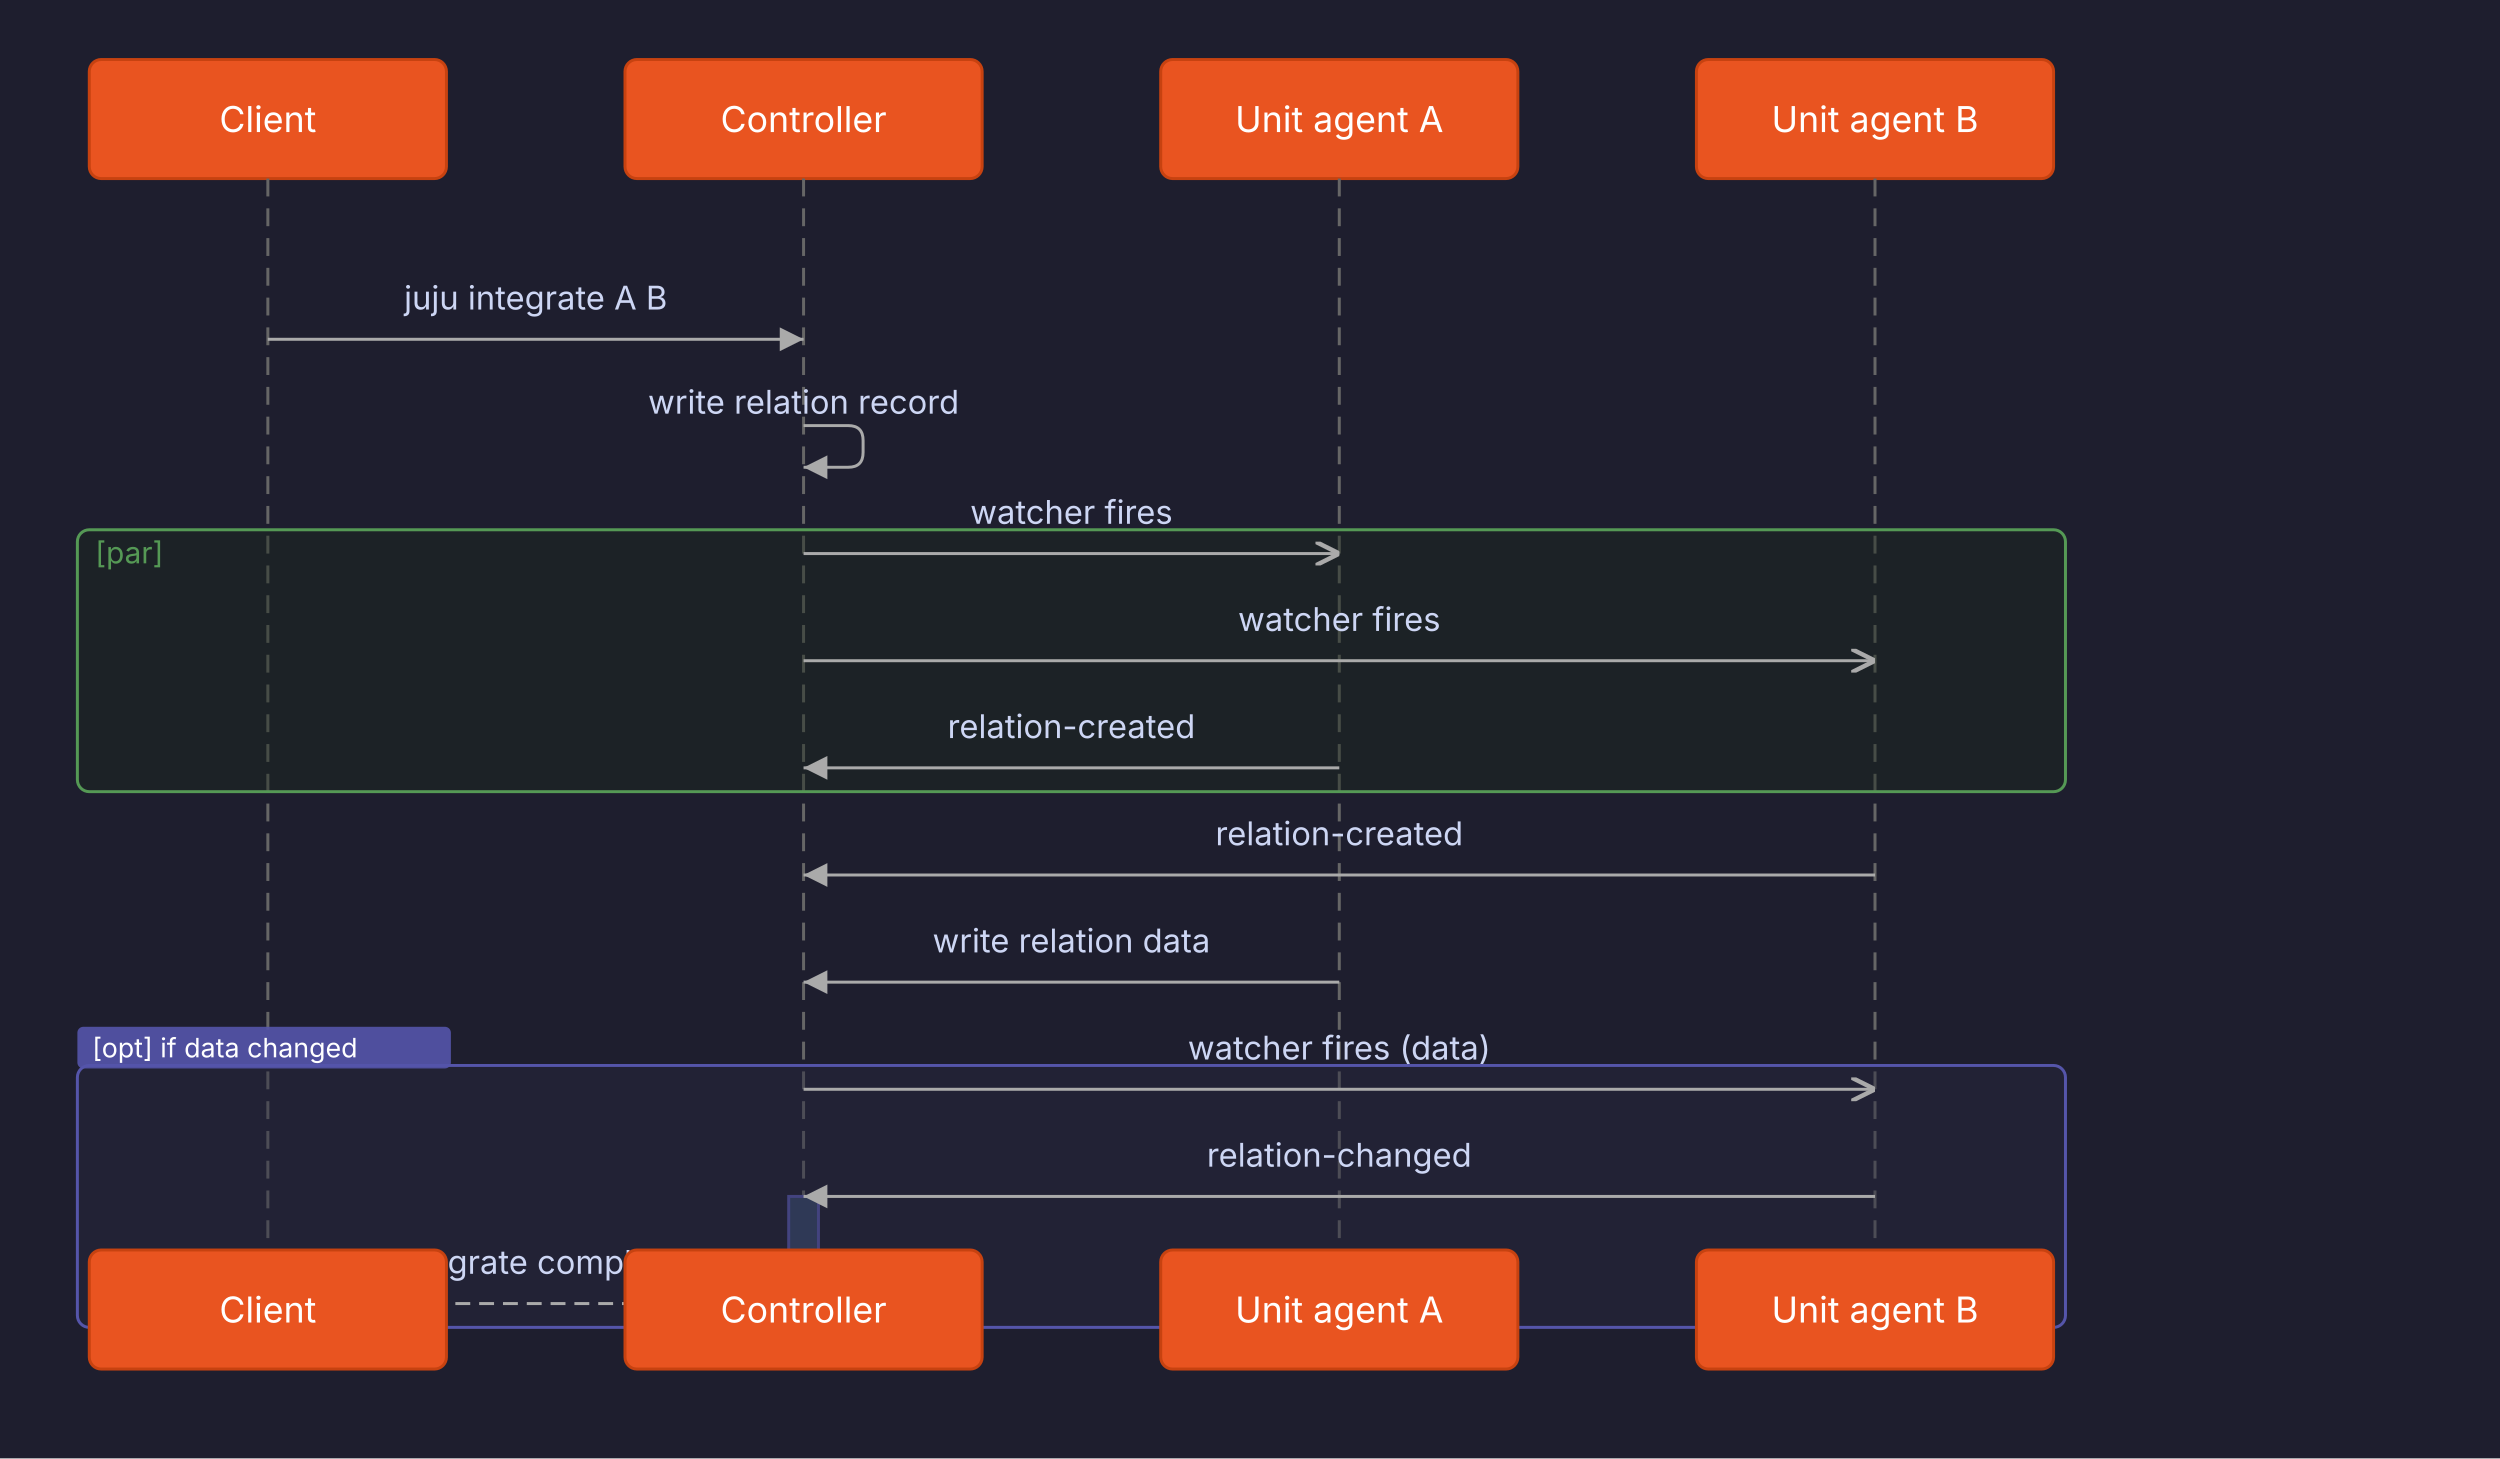
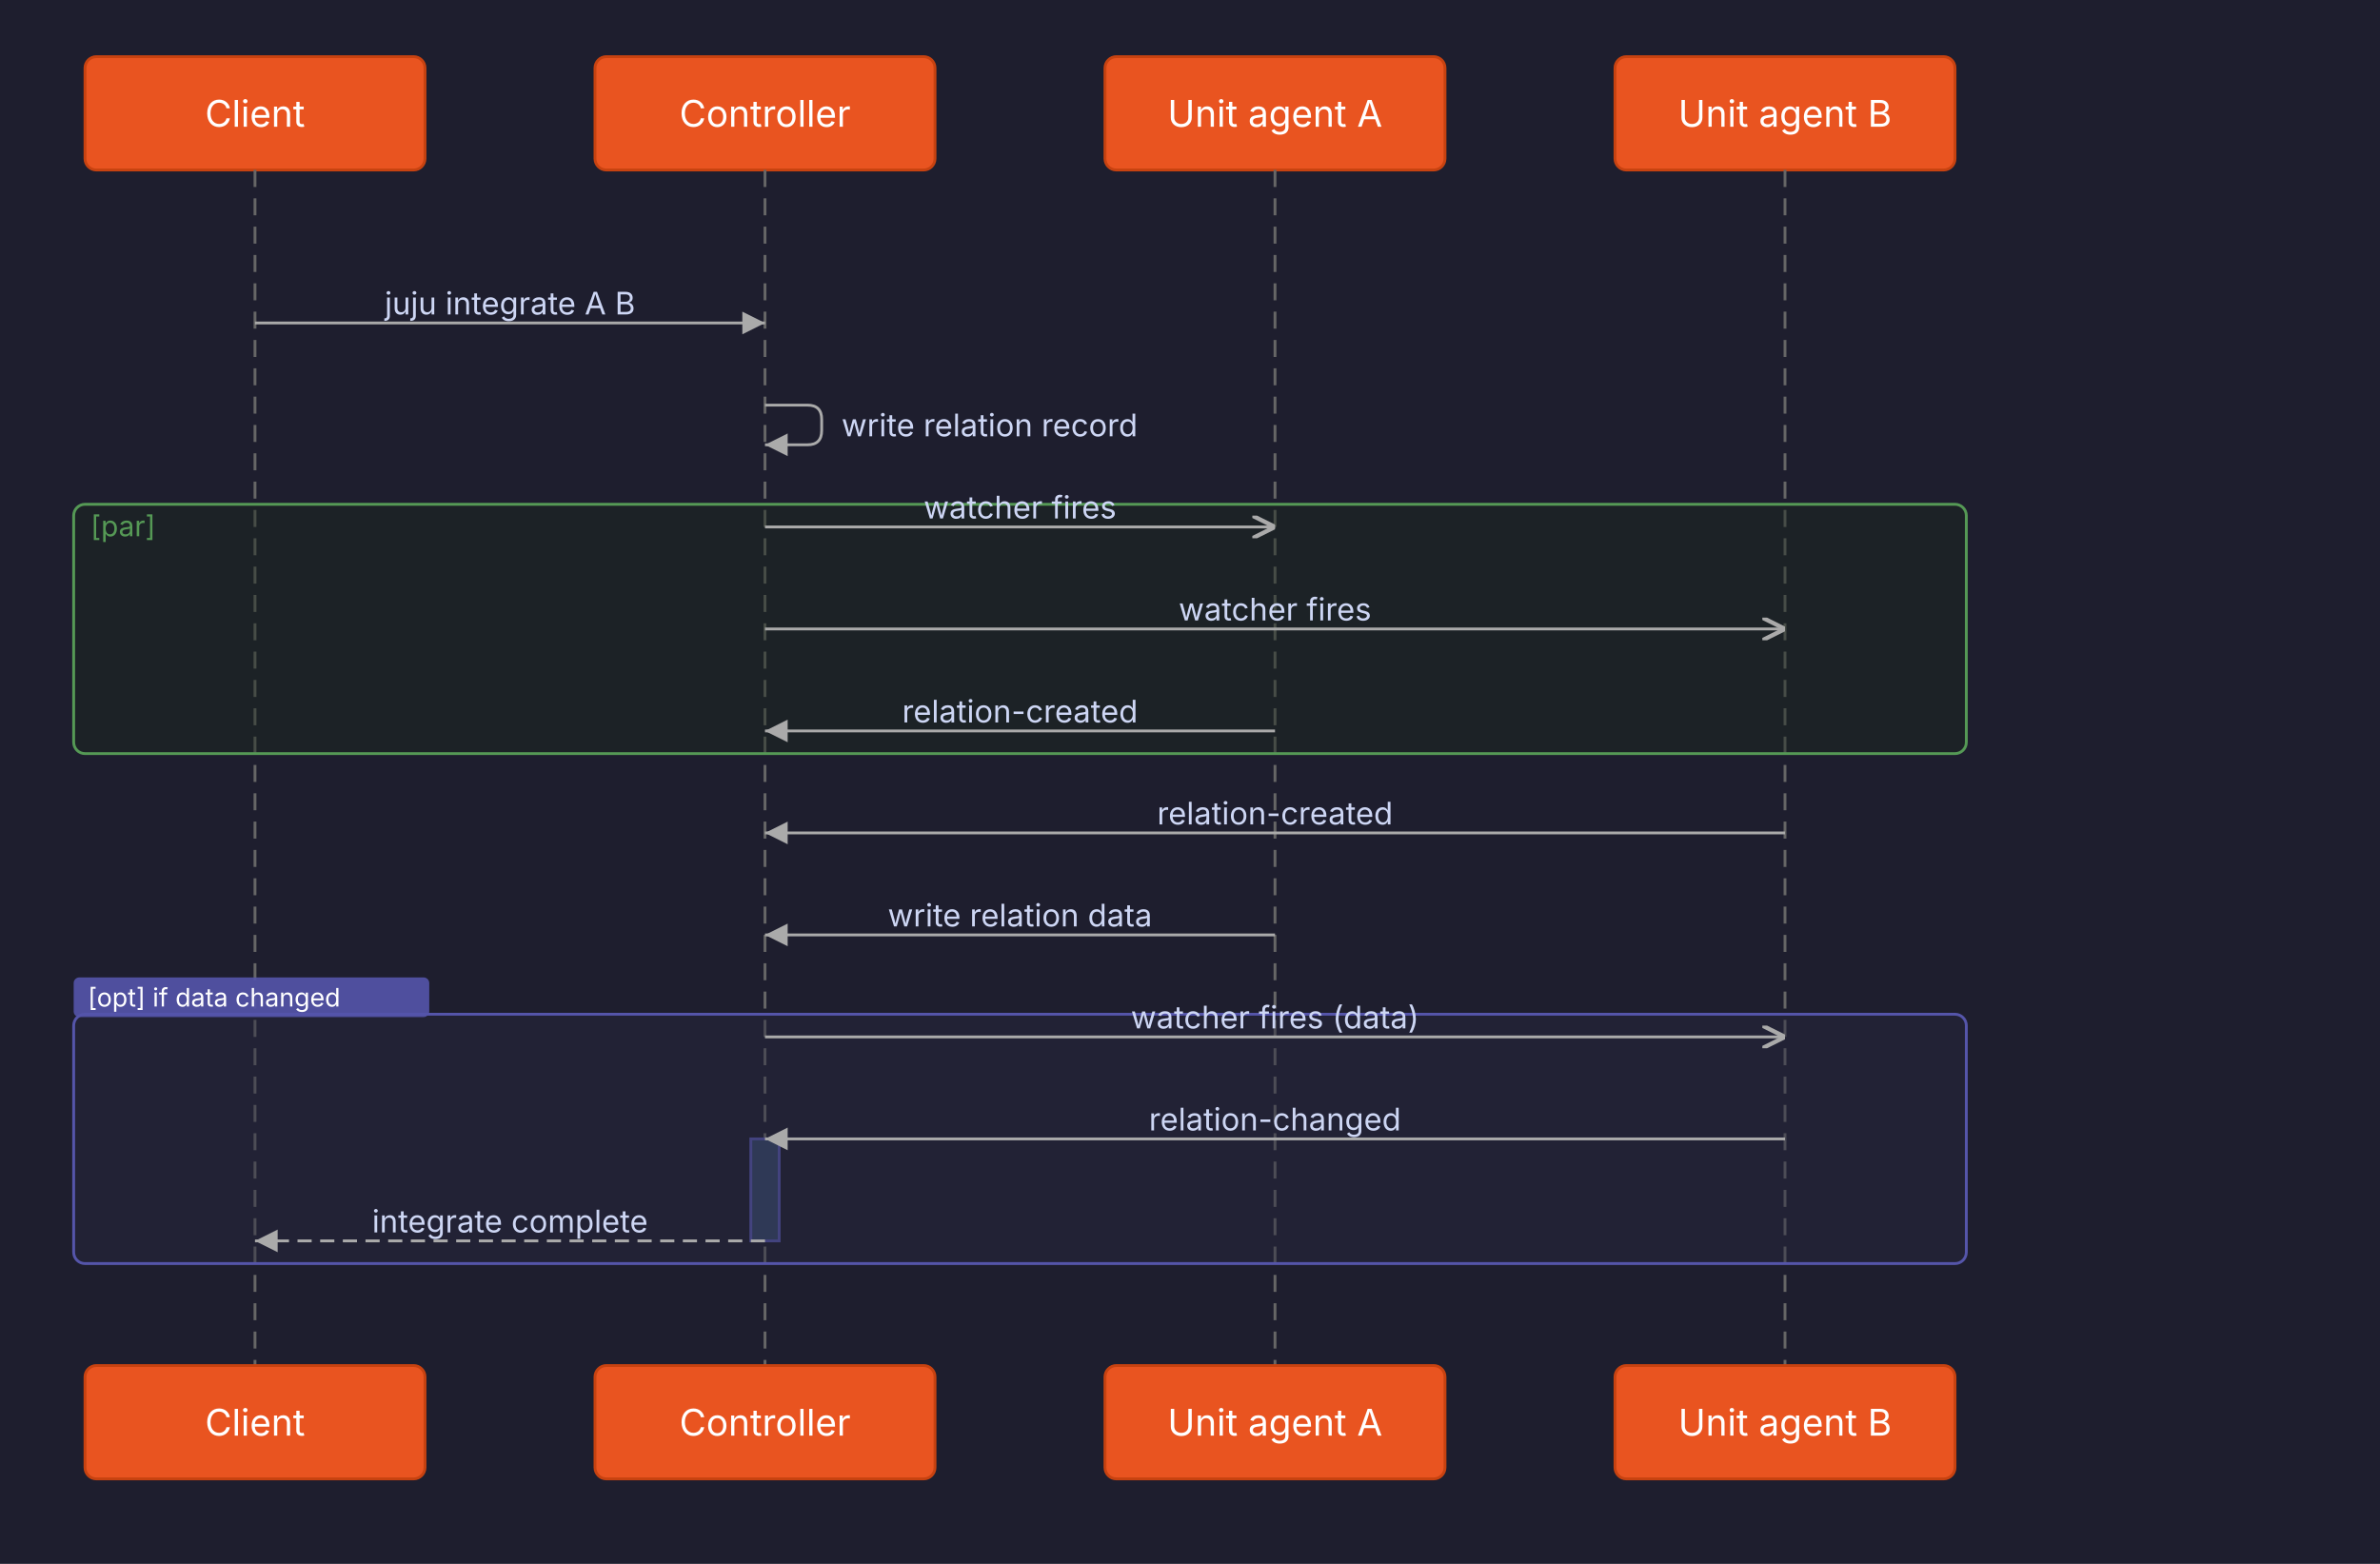
- <svg xmlns="http://www.w3.org/2000/svg" width="840" height="490" viewBox="0 0 840 490">
+ <svg xmlns="http://www.w3.org/2000/svg" width="840" height="552" viewBox="0 0 840 552">
  <defs>
    <marker markerWidth="8" markerHeight="8" viewBox="0 0 8 8" orient="auto" id="seq-arrow" refX="8" refY="4.0">
      <path d="M0,0 L8,4.0 L0,8 Z" fill="#AAAAAA" />
    </marker>
    <marker markerWidth="8" markerHeight="8" viewBox="0 0 8 8" orient="auto" id="seq-arrow-open" refX="8" refY="4.0">
      <path d="M0,0 L8,4.0 L0,8" fill="none" stroke="#AAAAAA" stroke-width="1.5" />
    </marker>
  </defs>
-   <rect x="0" y="0" width="840" height="490" fill="#1E1E2E" />
+   <rect x="0" y="0" width="840" height="552" fill="#1E1E2E" />
  <g>
    <rect x="30.0" y="20" width="120" height="40" fill="#E95420" stroke="#C74210" stroke-width="1" rx="4" ry="4" />
-     <text x="90.0" y="40.0" font-size="12" font-family="'Ubuntu Sans', Ubuntu, system-ui, -apple-system, sans-serif" fill="#FFFFFF" text-anchor="middle" dominant-baseline="central">Client</text>
-     <path d="M90.0,60 L90.0,420" stroke="#666666" stroke-width="1" stroke-dasharray="6,4" />
+     <text x="90.0" y="40.0" font-size="13" font-family="'Ubuntu Sans', Ubuntu, system-ui, -apple-system, sans-serif" fill="#FFFFFF" text-anchor="middle" dominant-baseline="central">Client</text>
    <rect x="210.0" y="20" width="120" height="40" fill="#E95420" stroke="#C74210" stroke-width="1" rx="4" ry="4" />
-     <text x="270.0" y="40.0" font-size="12" font-family="'Ubuntu Sans', Ubuntu, system-ui, -apple-system, sans-serif" fill="#FFFFFF" text-anchor="middle" dominant-baseline="central">Controller</text>
-     <path d="M270.0,60 L270.0,420" stroke="#666666" stroke-width="1" stroke-dasharray="6,4" />
+     <text x="270.0" y="40.0" font-size="13" font-family="'Ubuntu Sans', Ubuntu, system-ui, -apple-system, sans-serif" fill="#FFFFFF" text-anchor="middle" dominant-baseline="central">Controller</text>
    <rect x="390.0" y="20" width="120" height="40" fill="#E95420" stroke="#C74210" stroke-width="1" rx="4" ry="4" />
-     <text x="450.0" y="40.0" font-size="12" font-family="'Ubuntu Sans', Ubuntu, system-ui, -apple-system, sans-serif" fill="#FFFFFF" text-anchor="middle" dominant-baseline="central">Unit agent A</text>
-     <path d="M450.0,60 L450.0,420" stroke="#666666" stroke-width="1" stroke-dasharray="6,4" />
+     <text x="450.0" y="40.0" font-size="13" font-family="'Ubuntu Sans', Ubuntu, system-ui, -apple-system, sans-serif" fill="#FFFFFF" text-anchor="middle" dominant-baseline="central">Unit agent A</text>
    <rect x="570.0" y="20" width="120" height="40" fill="#E95420" stroke="#C74210" stroke-width="1" rx="4" ry="4" />
-     <text x="630.0" y="40.0" font-size="12" font-family="'Ubuntu Sans', Ubuntu, system-ui, -apple-system, sans-serif" fill="#FFFFFF" text-anchor="middle" dominant-baseline="central">Unit agent B</text>
-     <path d="M630.0,60 L630.0,420" stroke="#666666" stroke-width="1" stroke-dasharray="6,4" />
+     <text x="630.0" y="40.0" font-size="13" font-family="'Ubuntu Sans', Ubuntu, system-ui, -apple-system, sans-serif" fill="#FFFFFF" text-anchor="middle" dominant-baseline="central">Unit agent B</text>
+     <path d="M90.0,60 L90.0,482" stroke="#666666" stroke-width="1" stroke-dasharray="6,4" />
+     <path d="M270.0,60 L270.0,482" stroke="#666666" stroke-width="1" stroke-dasharray="6,4" />
+     <path d="M450.0,60 L450.0,482" stroke="#666666" stroke-width="1" stroke-dasharray="6,4" />
+     <path d="M630.0,60 L630.0,482" stroke="#666666" stroke-width="1" stroke-dasharray="6,4" />
    <g>
      <rect x="265.0" y="402" width="10" height="36" fill="#334466" stroke="#5555AA" stroke-width="1" />
    </g>
-     <path d="M90.0,114 L270.0,114" stroke="#AAAAAA" stroke-width="1" marker-end="url(#seq-arrow)" />
-     <text x="180.0" y="100.0" font-size="11" font-family="'Ubuntu Sans', Ubuntu, system-ui, -apple-system, sans-serif" fill="#CDD6F4" text-anchor="middle" dominant-baseline="central">juju integrate A B</text>
-     <path d="M 270.0,143.0 L 285.0,143.0 Q 290.0,143.0 290.0,148.0 L 290.0,152.0 Q 290.0,157.0 285.0,157.0 L 270.0,157.0" fill="none" stroke="#AAAAAA" stroke-width="1" marker-end="url(#seq-arrow)" />
-     <text x="270.0" y="135.0" font-size="11" font-family="'Ubuntu Sans', Ubuntu, system-ui, -apple-system, sans-serif" fill="#CDD6F4" text-anchor="middle" dominant-baseline="central">write relation record</text>
-     <rect x="26.0" y="178" width="668.0" height="88" fill="#1A2A1A" stroke="#559955" stroke-width="1" rx="4" ry="4" fill-opacity="0.4" />
-     <text x="32.0" y="182" font-size="10" font-family="'Ubuntu Sans', Ubuntu, system-ui, -apple-system, sans-serif" fill="#559955" dominant-baseline="hanging">[par]</text>
-     <path d="M270.0,186 L450.0,186" stroke="#AAAAAA" stroke-width="1" marker-end="url(#seq-arrow-open)" />
-     <text x="360.0" y="172.0" font-size="11" font-family="'Ubuntu Sans', Ubuntu, system-ui, -apple-system, sans-serif" fill="#CDD6F4" text-anchor="middle" dominant-baseline="central">watcher fires</text>
-     <path d="M270.0,222 L630.0,222" stroke="#AAAAAA" stroke-width="1" marker-end="url(#seq-arrow-open)" />
-     <text x="450.0" y="208.0" font-size="11" font-family="'Ubuntu Sans', Ubuntu, system-ui, -apple-system, sans-serif" fill="#CDD6F4" text-anchor="middle" dominant-baseline="central">watcher fires</text>
-     <path d="M450.0,258 L270.0,258" stroke="#AAAAAA" stroke-width="1" marker-end="url(#seq-arrow)" />
-     <text x="360.0" y="244.0" font-size="11" font-family="'Ubuntu Sans', Ubuntu, system-ui, -apple-system, sans-serif" fill="#CDD6F4" text-anchor="middle" dominant-baseline="central">relation-created</text>
-     <path d="M630.0,294 L270.0,294" stroke="#AAAAAA" stroke-width="1" marker-end="url(#seq-arrow)" />
-     <text x="450.0" y="280.0" font-size="11" font-family="'Ubuntu Sans', Ubuntu, system-ui, -apple-system, sans-serif" fill="#CDD6F4" text-anchor="middle" dominant-baseline="central">relation-created</text>
-     <path d="M450.0,330 L270.0,330" stroke="#AAAAAA" stroke-width="1" marker-end="url(#seq-arrow)" />
-     <text x="360.0" y="316.0" font-size="11" font-family="'Ubuntu Sans', Ubuntu, system-ui, -apple-system, sans-serif" fill="#CDD6F4" text-anchor="middle" dominant-baseline="central">write relation data</text>
-     <rect x="26.0" y="358" width="668.0" height="88" fill="#2A2A40" stroke="#5555AA" stroke-width="1" rx="4" ry="4" fill-opacity="0.4" />
-     <rect x="26.0" y="345" width="125.5" height="14" fill="#5555AA" stroke="none" rx="2" ry="2" fill-opacity="0.9" />
-     <text x="31.0" y="352.0" font-size="9" font-family="'Ubuntu Sans', Ubuntu, system-ui, -apple-system, sans-serif" fill="#FFFFFF" dominant-baseline="central">[opt] if data changed</text>
-     <path d="M270.0,366 L630.0,366" stroke="#AAAAAA" stroke-width="1" marker-end="url(#seq-arrow-open)" />
-     <text x="450.0" y="352.0" font-size="11" font-family="'Ubuntu Sans', Ubuntu, system-ui, -apple-system, sans-serif" fill="#CDD6F4" text-anchor="middle" dominant-baseline="central">watcher fires (data)</text>
-     <path d="M630.0,402 L270.0,402" stroke="#AAAAAA" stroke-width="1" marker-end="url(#seq-arrow)" />
-     <text x="450.0" y="388.0" font-size="11" font-family="'Ubuntu Sans', Ubuntu, system-ui, -apple-system, sans-serif" fill="#CDD6F4" text-anchor="middle" dominant-baseline="central">relation-changed</text>
-     <path d="M270.0,438 L90.0,438" stroke="#AAAAAA" stroke-width="1" marker-end="url(#seq-arrow)" stroke-dasharray="5,3" />
-     <text x="180.0" y="424.0" font-size="11" font-family="'Ubuntu Sans', Ubuntu, system-ui, -apple-system, sans-serif" fill="#CDD6F4" text-anchor="middle" dominant-baseline="central">integrate complete</text>
-     <rect x="30.0" y="420" width="120" height="40" fill="#E95420" stroke="#C74210" stroke-width="1" rx="4" ry="4" />
-     <text x="90.0" y="440.0" font-size="12" font-family="'Ubuntu Sans', Ubuntu, system-ui, -apple-system, sans-serif" fill="#FFFFFF" text-anchor="middle" dominant-baseline="central">Client</text>
-     <rect x="210.0" y="420" width="120" height="40" fill="#E95420" stroke="#C74210" stroke-width="1" rx="4" ry="4" />
-     <text x="270.0" y="440.0" font-size="12" font-family="'Ubuntu Sans', Ubuntu, system-ui, -apple-system, sans-serif" fill="#FFFFFF" text-anchor="middle" dominant-baseline="central">Controller</text>
-     <rect x="390.0" y="420" width="120" height="40" fill="#E95420" stroke="#C74210" stroke-width="1" rx="4" ry="4" />
-     <text x="450.0" y="440.0" font-size="12" font-family="'Ubuntu Sans', Ubuntu, system-ui, -apple-system, sans-serif" fill="#FFFFFF" text-anchor="middle" dominant-baseline="central">Unit agent A</text>
-     <rect x="570.0" y="420" width="120" height="40" fill="#E95420" stroke="#C74210" stroke-width="1" rx="4" ry="4" />
-     <text x="630.0" y="440.0" font-size="12" font-family="'Ubuntu Sans', Ubuntu, system-ui, -apple-system, sans-serif" fill="#FFFFFF" text-anchor="middle" dominant-baseline="central">Unit agent B</text>
+     <g>
+       <path d="M90.0,114 L270.0,114" stroke="#AAAAAA" stroke-width="1" marker-end="url(#seq-arrow)" />
+       <text x="180.0" y="107" font-size="11" font-family="'Ubuntu Sans', Ubuntu, system-ui, -apple-system, sans-serif" fill="#CDD6F4" text-anchor="middle" dominant-baseline="central">juju integrate A B</text>
+       <path d="M 270.0,143.0 L 285.0,143.0 Q 290.0,143.0 290.0,148.0 L 290.0,152.0 Q 290.0,157.0 285.0,157.0 L 270.0,157.0" fill="none" stroke="#AAAAAA" stroke-width="1" marker-end="url(#seq-arrow)" />
+       <rect x="294.0" y="142" width="132" height="16" fill="#1E1E2E" stroke="none" />
+       <text x="297.0" y="150" font-size="11" font-family="'Ubuntu Sans', Ubuntu, system-ui, -apple-system, sans-serif" fill="#CDD6F4" text-anchor="start" dominant-baseline="central">write relation record</text>
+       <rect x="26.0" y="178" width="668.0" height="88" fill="#1A2A1A" stroke="#559955" stroke-width="1" rx="4" ry="4" fill-opacity="0.4" />
+       <text x="32.0" y="182" font-size="10" font-family="'Ubuntu Sans', Ubuntu, system-ui, -apple-system, sans-serif" fill="#559955" dominant-baseline="hanging">[par]</text>
+       <path d="M270.0,186 L450.0,186" stroke="#AAAAAA" stroke-width="1" marker-end="url(#seq-arrow-open)" />
+       <text x="360.0" y="179" font-size="11" font-family="'Ubuntu Sans', Ubuntu, system-ui, -apple-system, sans-serif" fill="#CDD6F4" text-anchor="middle" dominant-baseline="central">watcher fires</text>
+       <path d="M270.0,222 L630.0,222" stroke="#AAAAAA" stroke-width="1" marker-end="url(#seq-arrow-open)" />
+       <text x="450.0" y="215" font-size="11" font-family="'Ubuntu Sans', Ubuntu, system-ui, -apple-system, sans-serif" fill="#CDD6F4" text-anchor="middle" dominant-baseline="central">watcher fires</text>
+       <path d="M450.0,258 L270.0,258" stroke="#AAAAAA" stroke-width="1" marker-end="url(#seq-arrow)" />
+       <text x="360.0" y="251" font-size="11" font-family="'Ubuntu Sans', Ubuntu, system-ui, -apple-system, sans-serif" fill="#CDD6F4" text-anchor="middle" dominant-baseline="central">relation-created</text>
+       <path d="M630.0,294 L270.0,294" stroke="#AAAAAA" stroke-width="1" marker-end="url(#seq-arrow)" />
+       <text x="450.0" y="287" font-size="11" font-family="'Ubuntu Sans', Ubuntu, system-ui, -apple-system, sans-serif" fill="#CDD6F4" text-anchor="middle" dominant-baseline="central">relation-created</text>
+       <path d="M450.0,330 L270.0,330" stroke="#AAAAAA" stroke-width="1" marker-end="url(#seq-arrow)" />
+       <text x="360.0" y="323" font-size="11" font-family="'Ubuntu Sans', Ubuntu, system-ui, -apple-system, sans-serif" fill="#CDD6F4" text-anchor="middle" dominant-baseline="central">write relation data</text>
+       <rect x="26.0" y="358" width="668.0" height="88" fill="#2A2A40" stroke="#5555AA" stroke-width="1" rx="4" ry="4" fill-opacity="0.4" />
+       <rect x="26.0" y="345" width="125.5" height="14" fill="#5555AA" stroke="none" rx="2" ry="2" fill-opacity="0.9" />
+       <text x="31.0" y="352.0" font-size="9" font-family="'Ubuntu Sans', Ubuntu, system-ui, -apple-system, sans-serif" fill="#FFFFFF" dominant-baseline="central">[opt] if data changed</text>
+       <path d="M270.0,366 L630.0,366" stroke="#AAAAAA" stroke-width="1" marker-end="url(#seq-arrow-open)" />
+       <text x="450.0" y="359" font-size="11" font-family="'Ubuntu Sans', Ubuntu, system-ui, -apple-system, sans-serif" fill="#CDD6F4" text-anchor="middle" dominant-baseline="central">watcher fires (data)</text>
+       <path d="M630.0,402 L270.0,402" stroke="#AAAAAA" stroke-width="1" marker-end="url(#seq-arrow)" />
+       <text x="450.0" y="395" font-size="11" font-family="'Ubuntu Sans', Ubuntu, system-ui, -apple-system, sans-serif" fill="#CDD6F4" text-anchor="middle" dominant-baseline="central">relation-changed</text>
+       <path d="M270.0,438 L90.0,438" stroke="#AAAAAA" stroke-width="1" marker-end="url(#seq-arrow)" stroke-dasharray="5,3" />
+       <text x="180.0" y="431" font-size="11" font-family="'Ubuntu Sans', Ubuntu, system-ui, -apple-system, sans-serif" fill="#CDD6F4" text-anchor="middle" dominant-baseline="central">integrate complete</text>
+     </g>
+     <rect x="30.0" y="482" width="120" height="40" fill="#E95420" stroke="#C74210" stroke-width="1" rx="4" ry="4" />
+     <text x="90.0" y="502.0" font-size="13" font-family="'Ubuntu Sans', Ubuntu, system-ui, -apple-system, sans-serif" fill="#FFFFFF" text-anchor="middle" dominant-baseline="central">Client</text>
+     <rect x="210.0" y="482" width="120" height="40" fill="#E95420" stroke="#C74210" stroke-width="1" rx="4" ry="4" />
+     <text x="270.0" y="502.0" font-size="13" font-family="'Ubuntu Sans', Ubuntu, system-ui, -apple-system, sans-serif" fill="#FFFFFF" text-anchor="middle" dominant-baseline="central">Controller</text>
+     <rect x="390.0" y="482" width="120" height="40" fill="#E95420" stroke="#C74210" stroke-width="1" rx="4" ry="4" />
+     <text x="450.0" y="502.0" font-size="13" font-family="'Ubuntu Sans', Ubuntu, system-ui, -apple-system, sans-serif" fill="#FFFFFF" text-anchor="middle" dominant-baseline="central">Unit agent A</text>
+     <rect x="570.0" y="482" width="120" height="40" fill="#E95420" stroke="#C74210" stroke-width="1" rx="4" ry="4" />
+     <text x="630.0" y="502.0" font-size="13" font-family="'Ubuntu Sans', Ubuntu, system-ui, -apple-system, sans-serif" fill="#FFFFFF" text-anchor="middle" dominant-baseline="central">Unit agent B</text>
  </g>
</svg>
